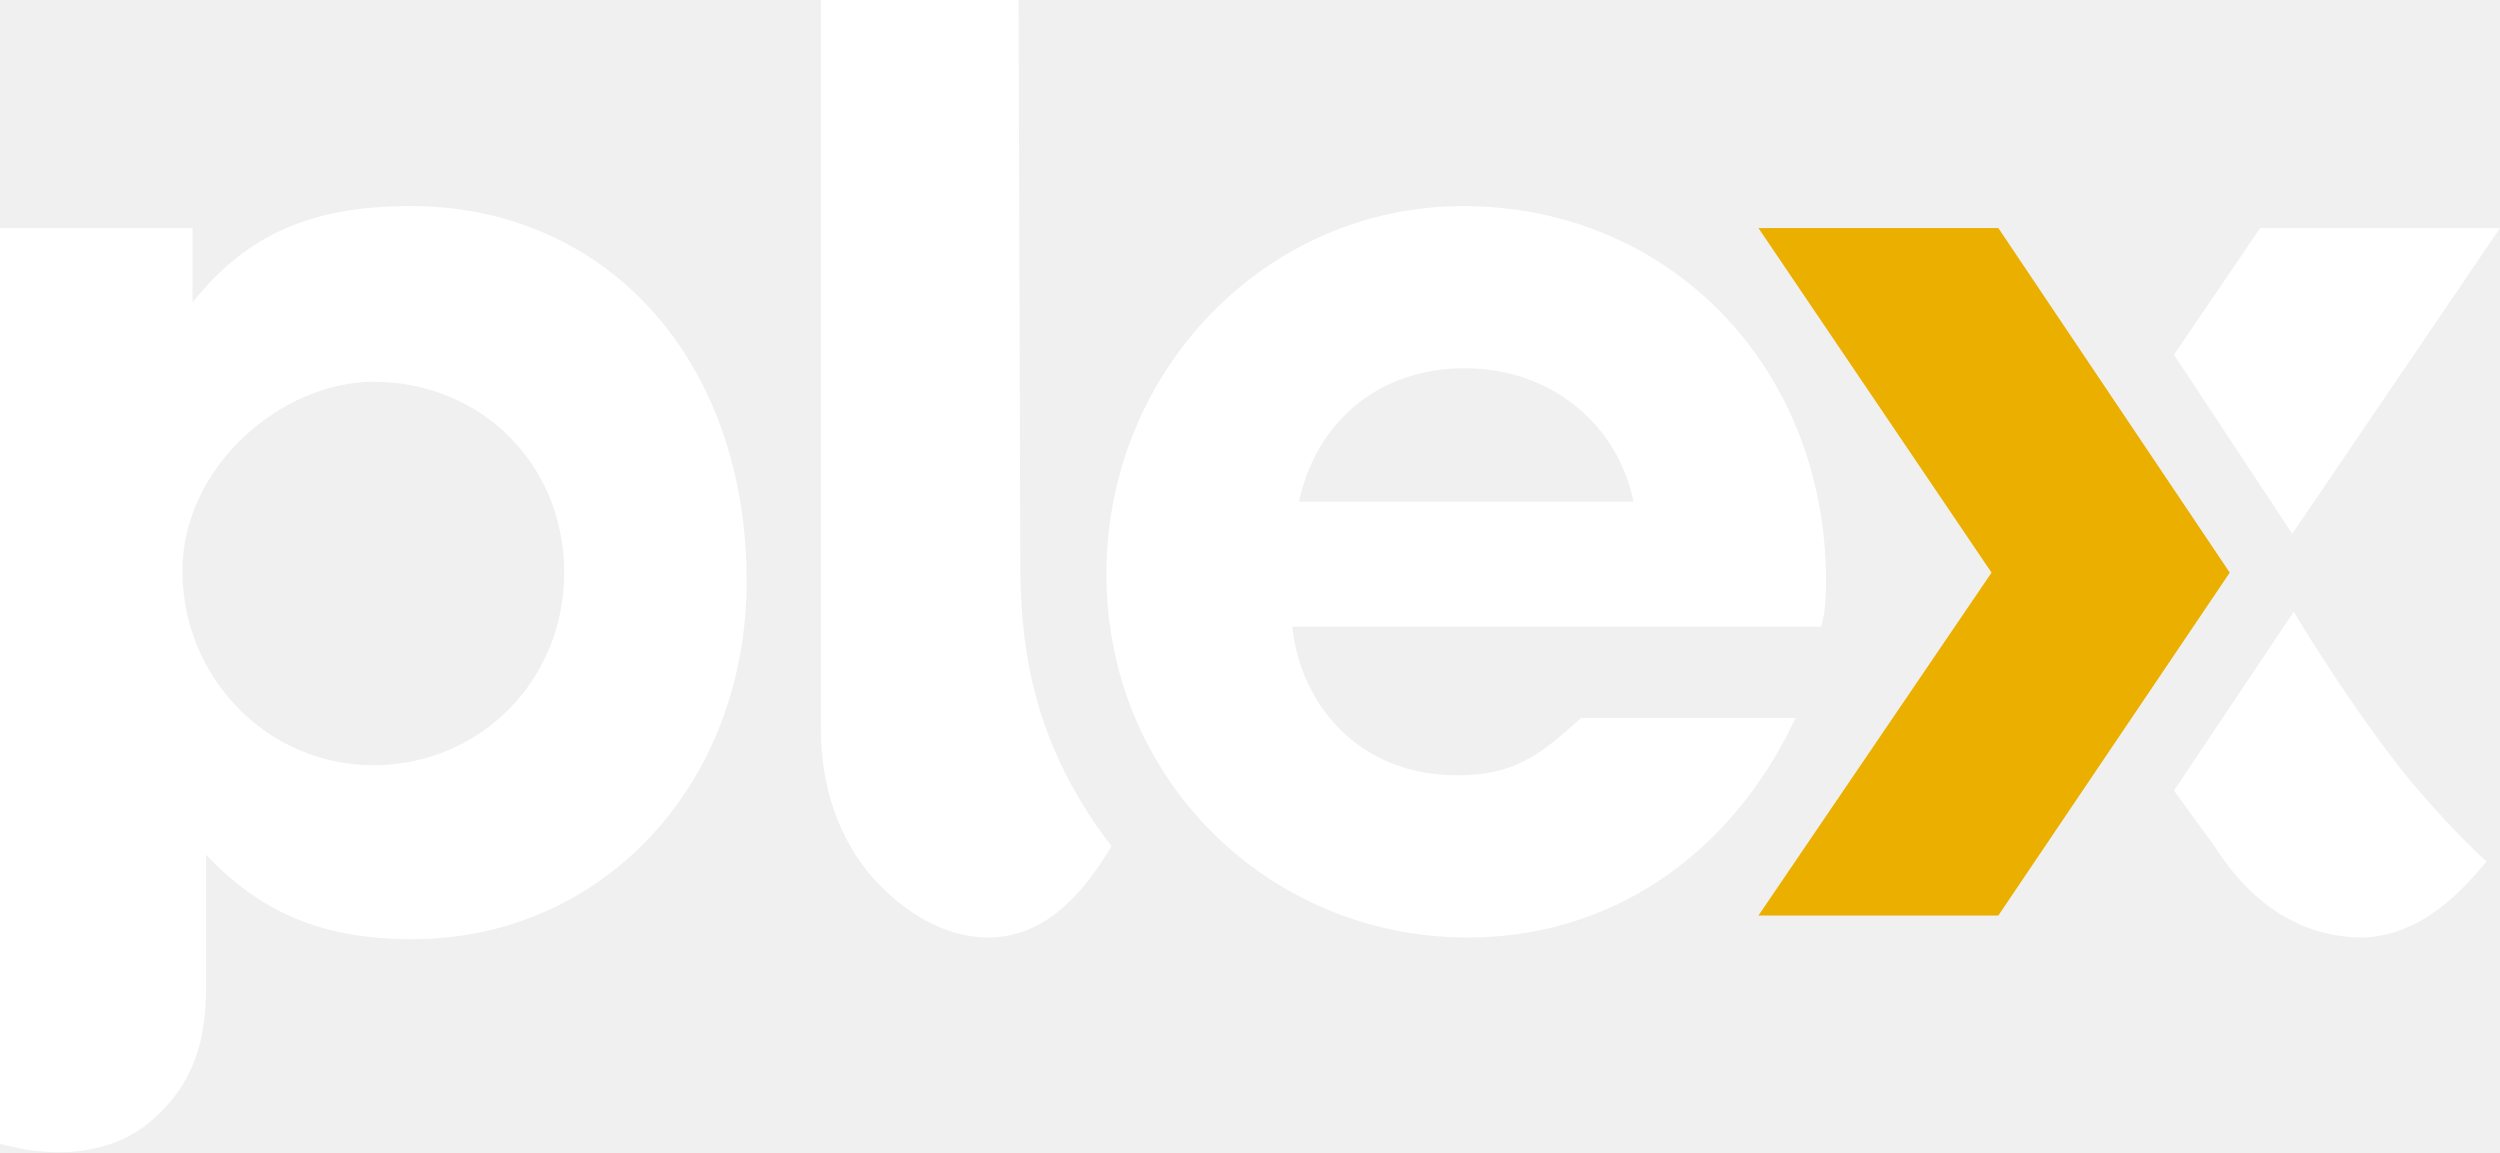
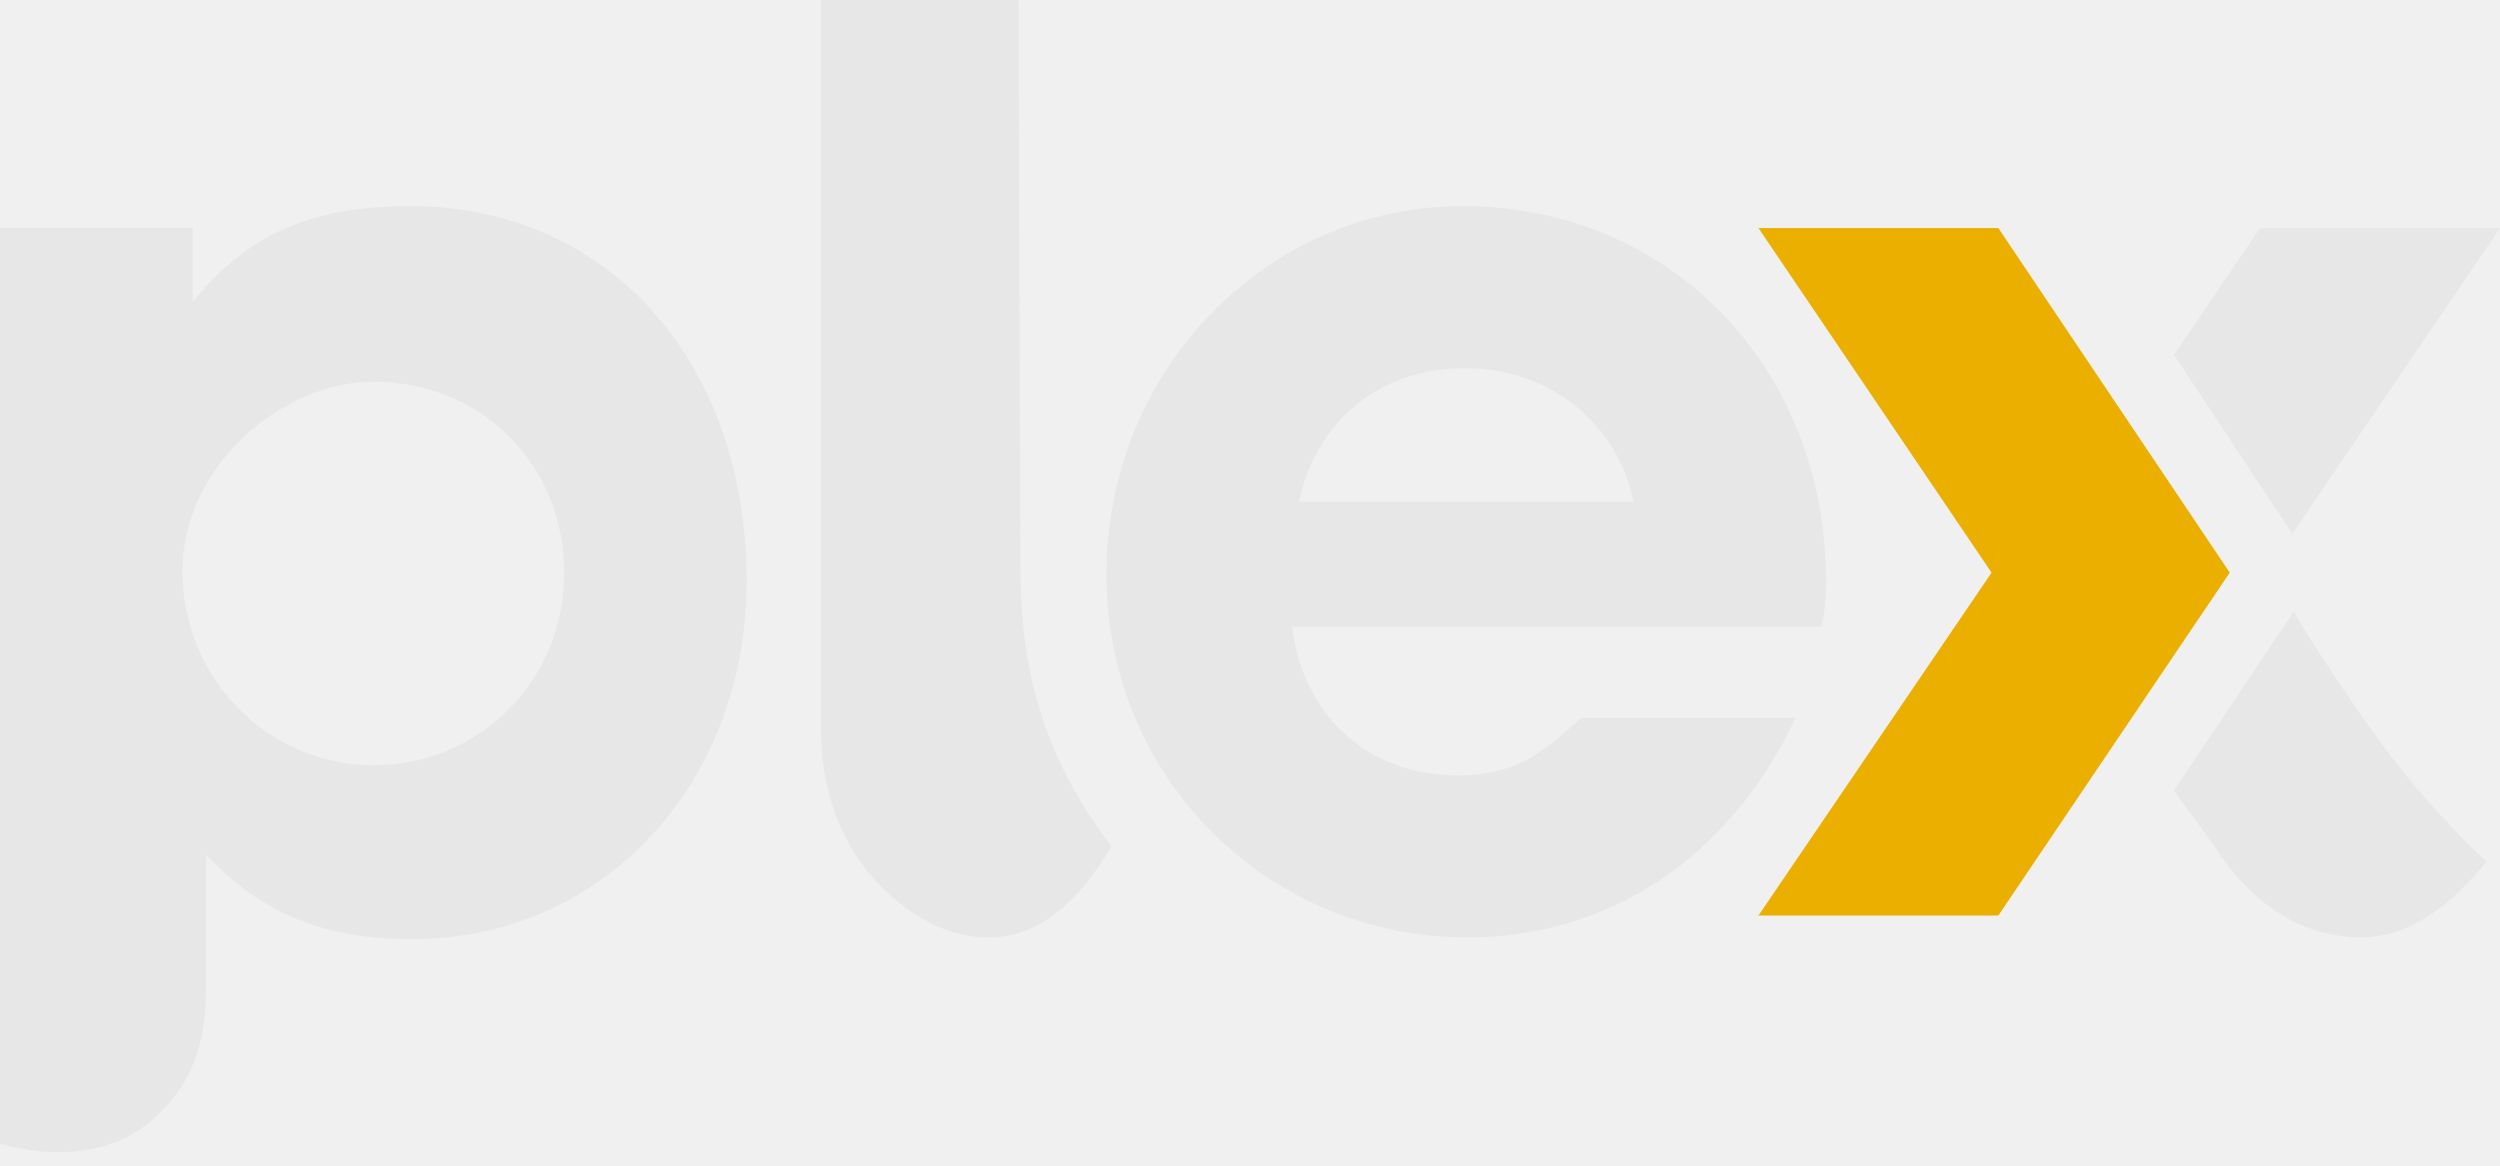
- <svg xmlns="http://www.w3.org/2000/svg" version="1.1" id="plex-logo" x="0px" y="0px" viewBox="0 0 148 68.2" style="enable-background:new 0 0 148 68.2;" xml:space="preserve">
-   <style type="text/css">
- 	.st0{fill:#FFFFFF;}
- 	.st1{fill:#EBAF00;}
- </style>
-   <g>
-     <g>
-       <path class="st0" d="M24.3,12.2c-5.9,0-9.7,1.7-12.9,5.7v-4.4H0v54.2c0,0,0.2,0.1,0.8,0.2c0.8,0.2,5,1.1,8.1-1.5    c2.7-2.3,3.3-5,3.3-8v-7.8c3.3,3.5,7,5,12.2,5c11.2,0,19.8-9.1,19.8-21.2C44.2,21.3,35.9,12.2,24.3,12.2z M22.1,45.3    c-6.3,0-11.3-5.2-11.3-11.5c0-6.2,5.9-11.2,11.3-11.2c6.4,0,11.3,4.9,11.3,11.3C33.4,40.3,28.4,45.3,22.1,45.3z" />
-       <path class="st0" d="M60.4,33.1c0,4.7,0.5,10.4,5.1,16.6c0.1,0.1,0.3,0.4,0.3,0.4c-1.9,3.2-4.2,5.4-7.3,5.4    c-2.4,0-4.8-1.3-6.8-3.5c-2.1-2.4-3.1-5.5-3.1-8.8l0-43.2h11.7L60.4,33.1z" />
-       <polygon class="st1" points="118.3,54.2 104.1,54.2 117.9,33.9 104.1,13.5 118.3,13.5 132,33.9   " />
-       <polygon class="st0" points="135.7,31.6 148,13.5 133.8,13.5 128.7,21   " />
-       <path class="st0" d="M128.7,46.8c0,0,2.4,3.3,2.4,3.3c2.3,3.6,5.3,5.4,8.8,5.4c3.7-0.1,6.3-3.3,7.3-4.5c0,0-1.8-1.6-4.1-4.3    c-3.1-3.6-7.2-10.2-7.3-10.5L128.7,46.8z" />
-     </g>
-     <path class="st0" d="M93.6,42.5c-2.4,2.2-4,3.4-7.3,3.4c-5.9,0-9.3-4.2-9.8-8.8h31.3c0.2-0.6,0.3-1.4,0.3-2.7   c0-12.7-9.3-22.2-21.5-22.2C75,12.2,65.5,21.9,65.5,34c0,12,9.5,21.5,21.4,21.5c8.3,0,15.5-4.7,19.4-13H93.6z M86.7,21.8   c5.2,0,9.1,3.4,10,7.9H76.9C77.9,25,81.6,21.8,86.7,21.8z" />
+ <svg xmlns="http://www.w3.org/2000/svg" width="148" height="69" viewBox="0 0 148 69" fill="none">
+   <g clip-path="url(#clip0_249_101)">
+     <path d="M24.3 12.199C18.4 12.199 14.6 13.899 11.4 17.899V13.499H0V67.699C0 67.699 0.2 67.799 0.8 67.899C1.6 68.099 5.8 68.999 8.9 66.399C11.6 64.099 12.2 61.399 12.2 58.399V50.599C15.5 54.099 19.2 55.599 24.4 55.599C35.6 55.599 44.2 46.499 44.2 34.399C44.2 21.299 35.9 12.199 24.3 12.199ZM22.1 45.299C15.8 45.299 10.8 40.099 10.8 33.799C10.8 27.599 16.7 22.599 22.1 22.599C28.5 22.599 33.4 27.499 33.4 33.899C33.4 40.299 28.4 45.299 22.1 45.299Z" fill="#E7E7E7" />
+     <path d="M60.4 33.1C60.4 37.8 60.9 43.5 65.5 49.7C65.6 49.8 65.8 50.1 65.8 50.1C63.9 53.3 61.6 55.5 58.5 55.5C56.1 55.5 53.7 54.2 51.7 52C49.6 49.6 48.6 46.5 48.6 43.2V0H60.3L60.4 33.1Z" fill="#E7E7E7" />
+     <path d="M118.3 54.2H104.1L117.9 33.9L104.1 13.5H118.3L132 33.9L118.3 54.2Z" fill="#EBAF00" />
+     <path d="M135.7 31.6L148 13.5H133.8L128.7 21L135.7 31.6Z" fill="#E7E7E7" />
+     <path d="M128.7 46.799L131.1 50.099C133.4 53.699 136.4 55.499 139.9 55.499C143.6 55.399 146.2 52.199 147.2 50.999C147.2 50.999 145.4 49.399 143.1 46.699C140 43.099 135.9 36.499 135.8 36.199L128.7 46.799Z" fill="#E7E7E7" />
+     <path d="M93.6 42.499C91.2 44.699 89.6 45.899 86.3 45.899C80.4 45.899 77 41.699 76.5 37.099H107.8C108 36.499 108.1 35.699 108.1 34.399C108.1 21.699 98.8 12.199 86.6 12.199C75 12.199 65.5 21.899 65.5 33.999C65.5 45.999 75 55.499 86.9 55.499C95.2 55.499 102.4 50.799 106.3 42.499H93.6ZM86.7 21.799C91.9 21.799 95.8 25.199 96.7 29.699H76.9C77.9 24.999 81.6 21.799 86.7 21.799Z" fill="#E7E7E7" />
  </g>
+   <defs>
+     <clipPath id="clip0_249_101">
+       <rect width="148" height="68.2" fill="white" />
+     </clipPath>
+   </defs>
</svg>
